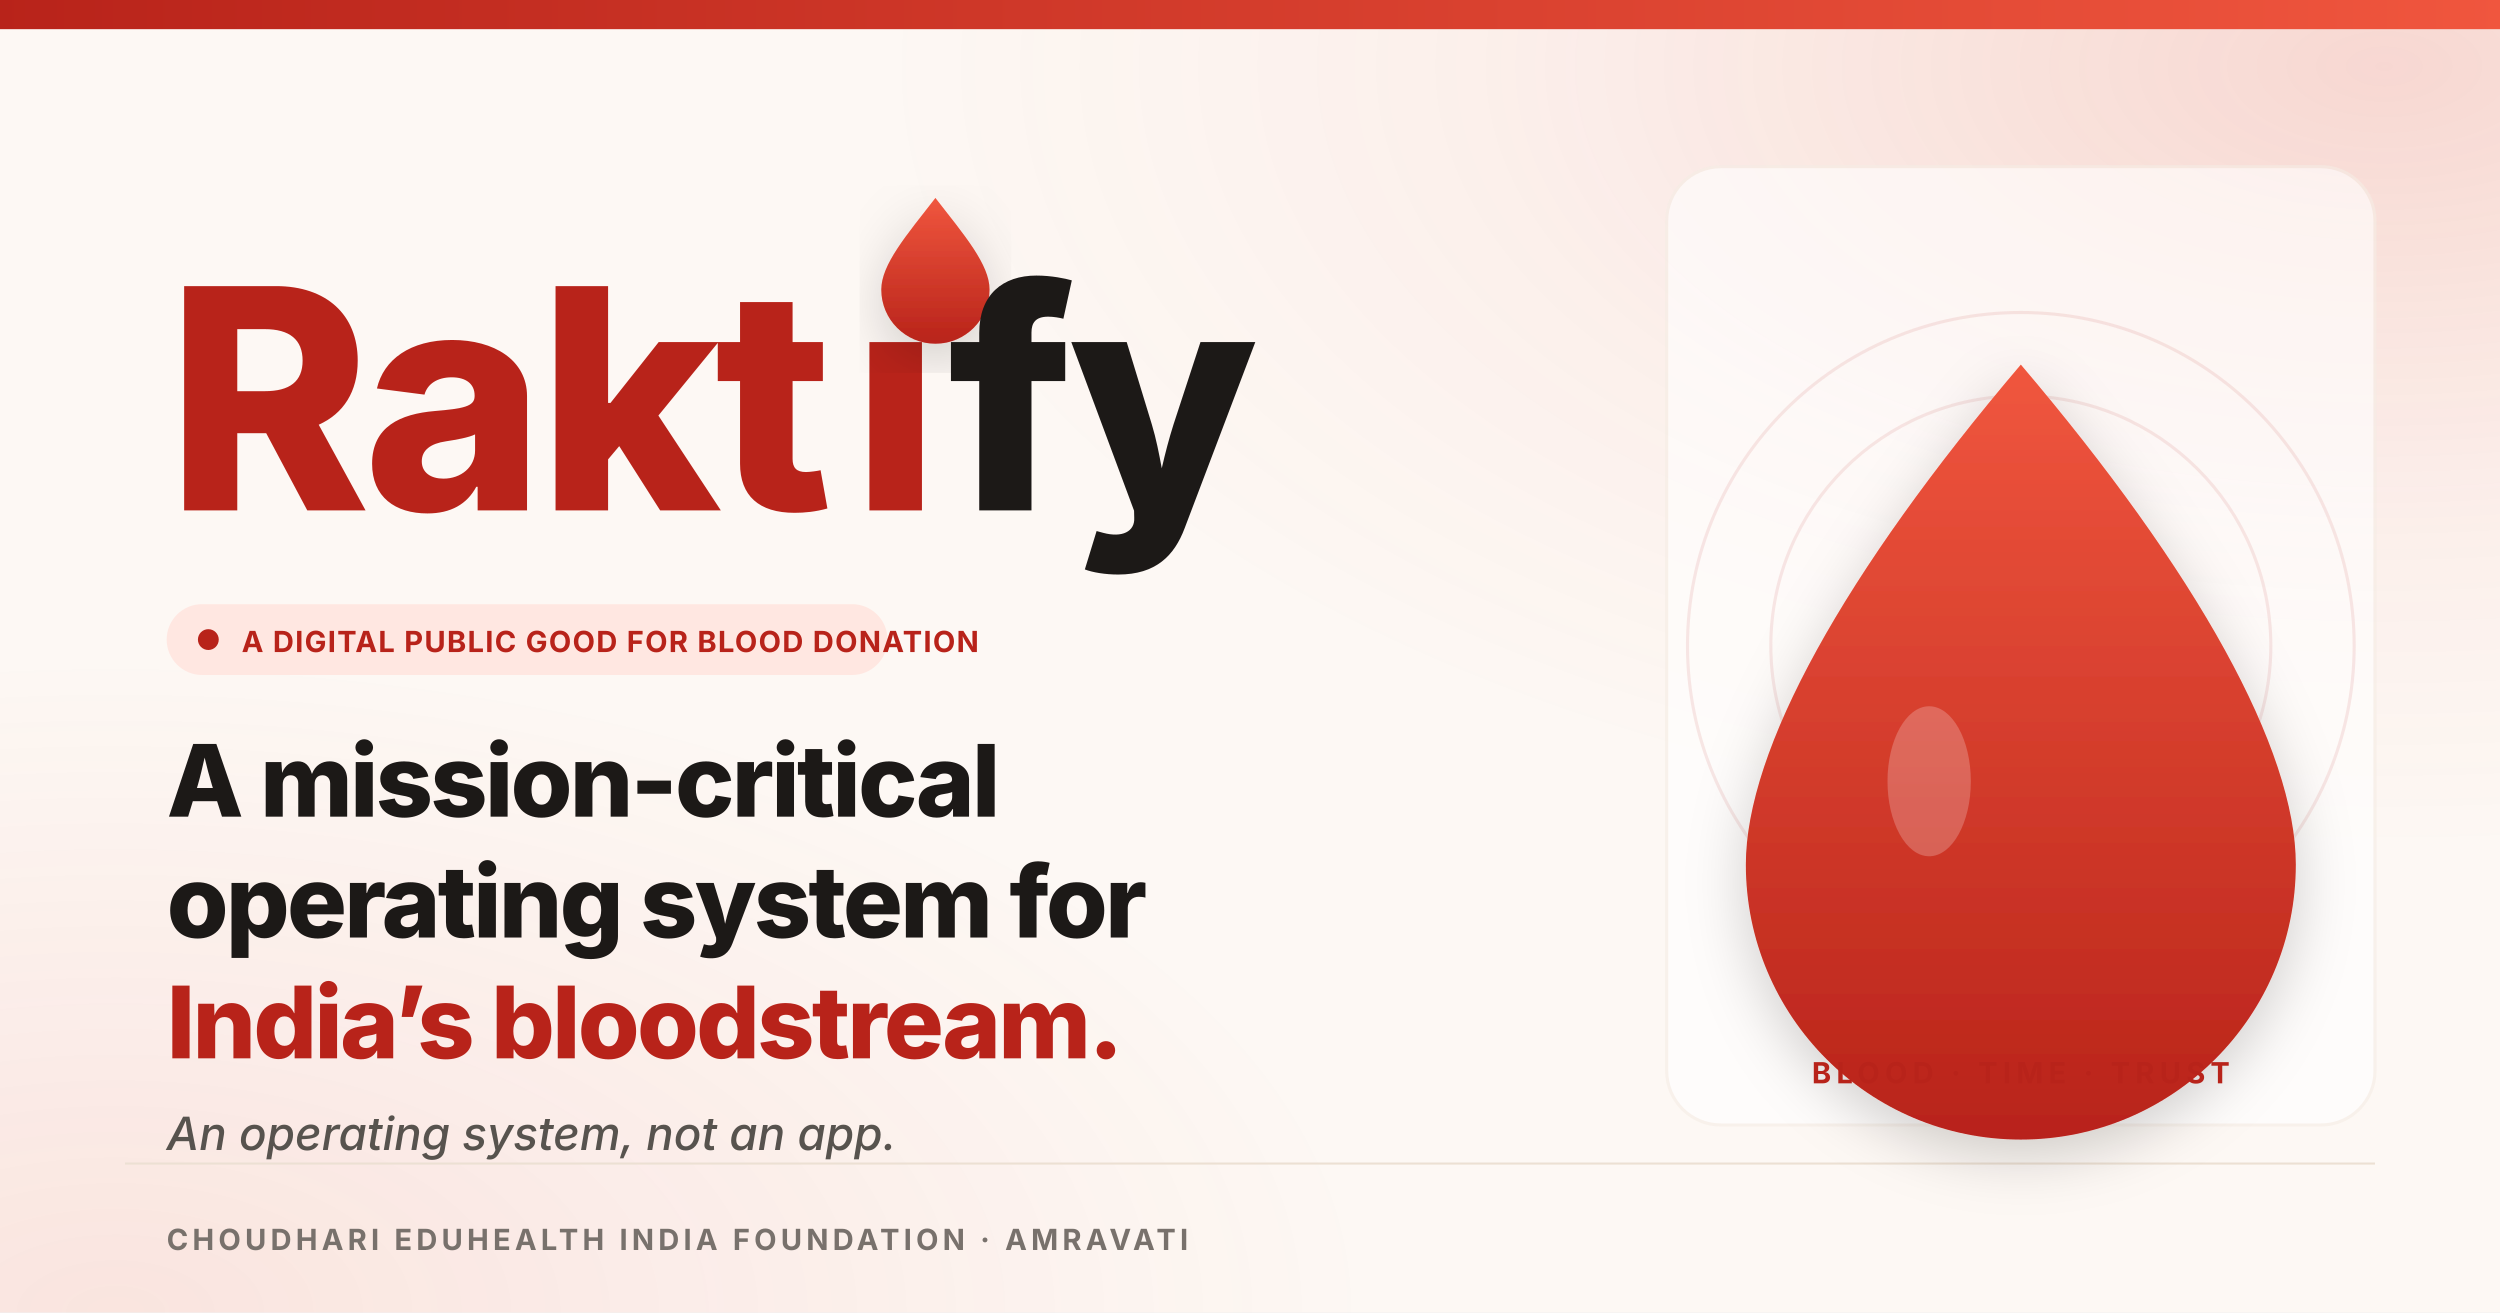
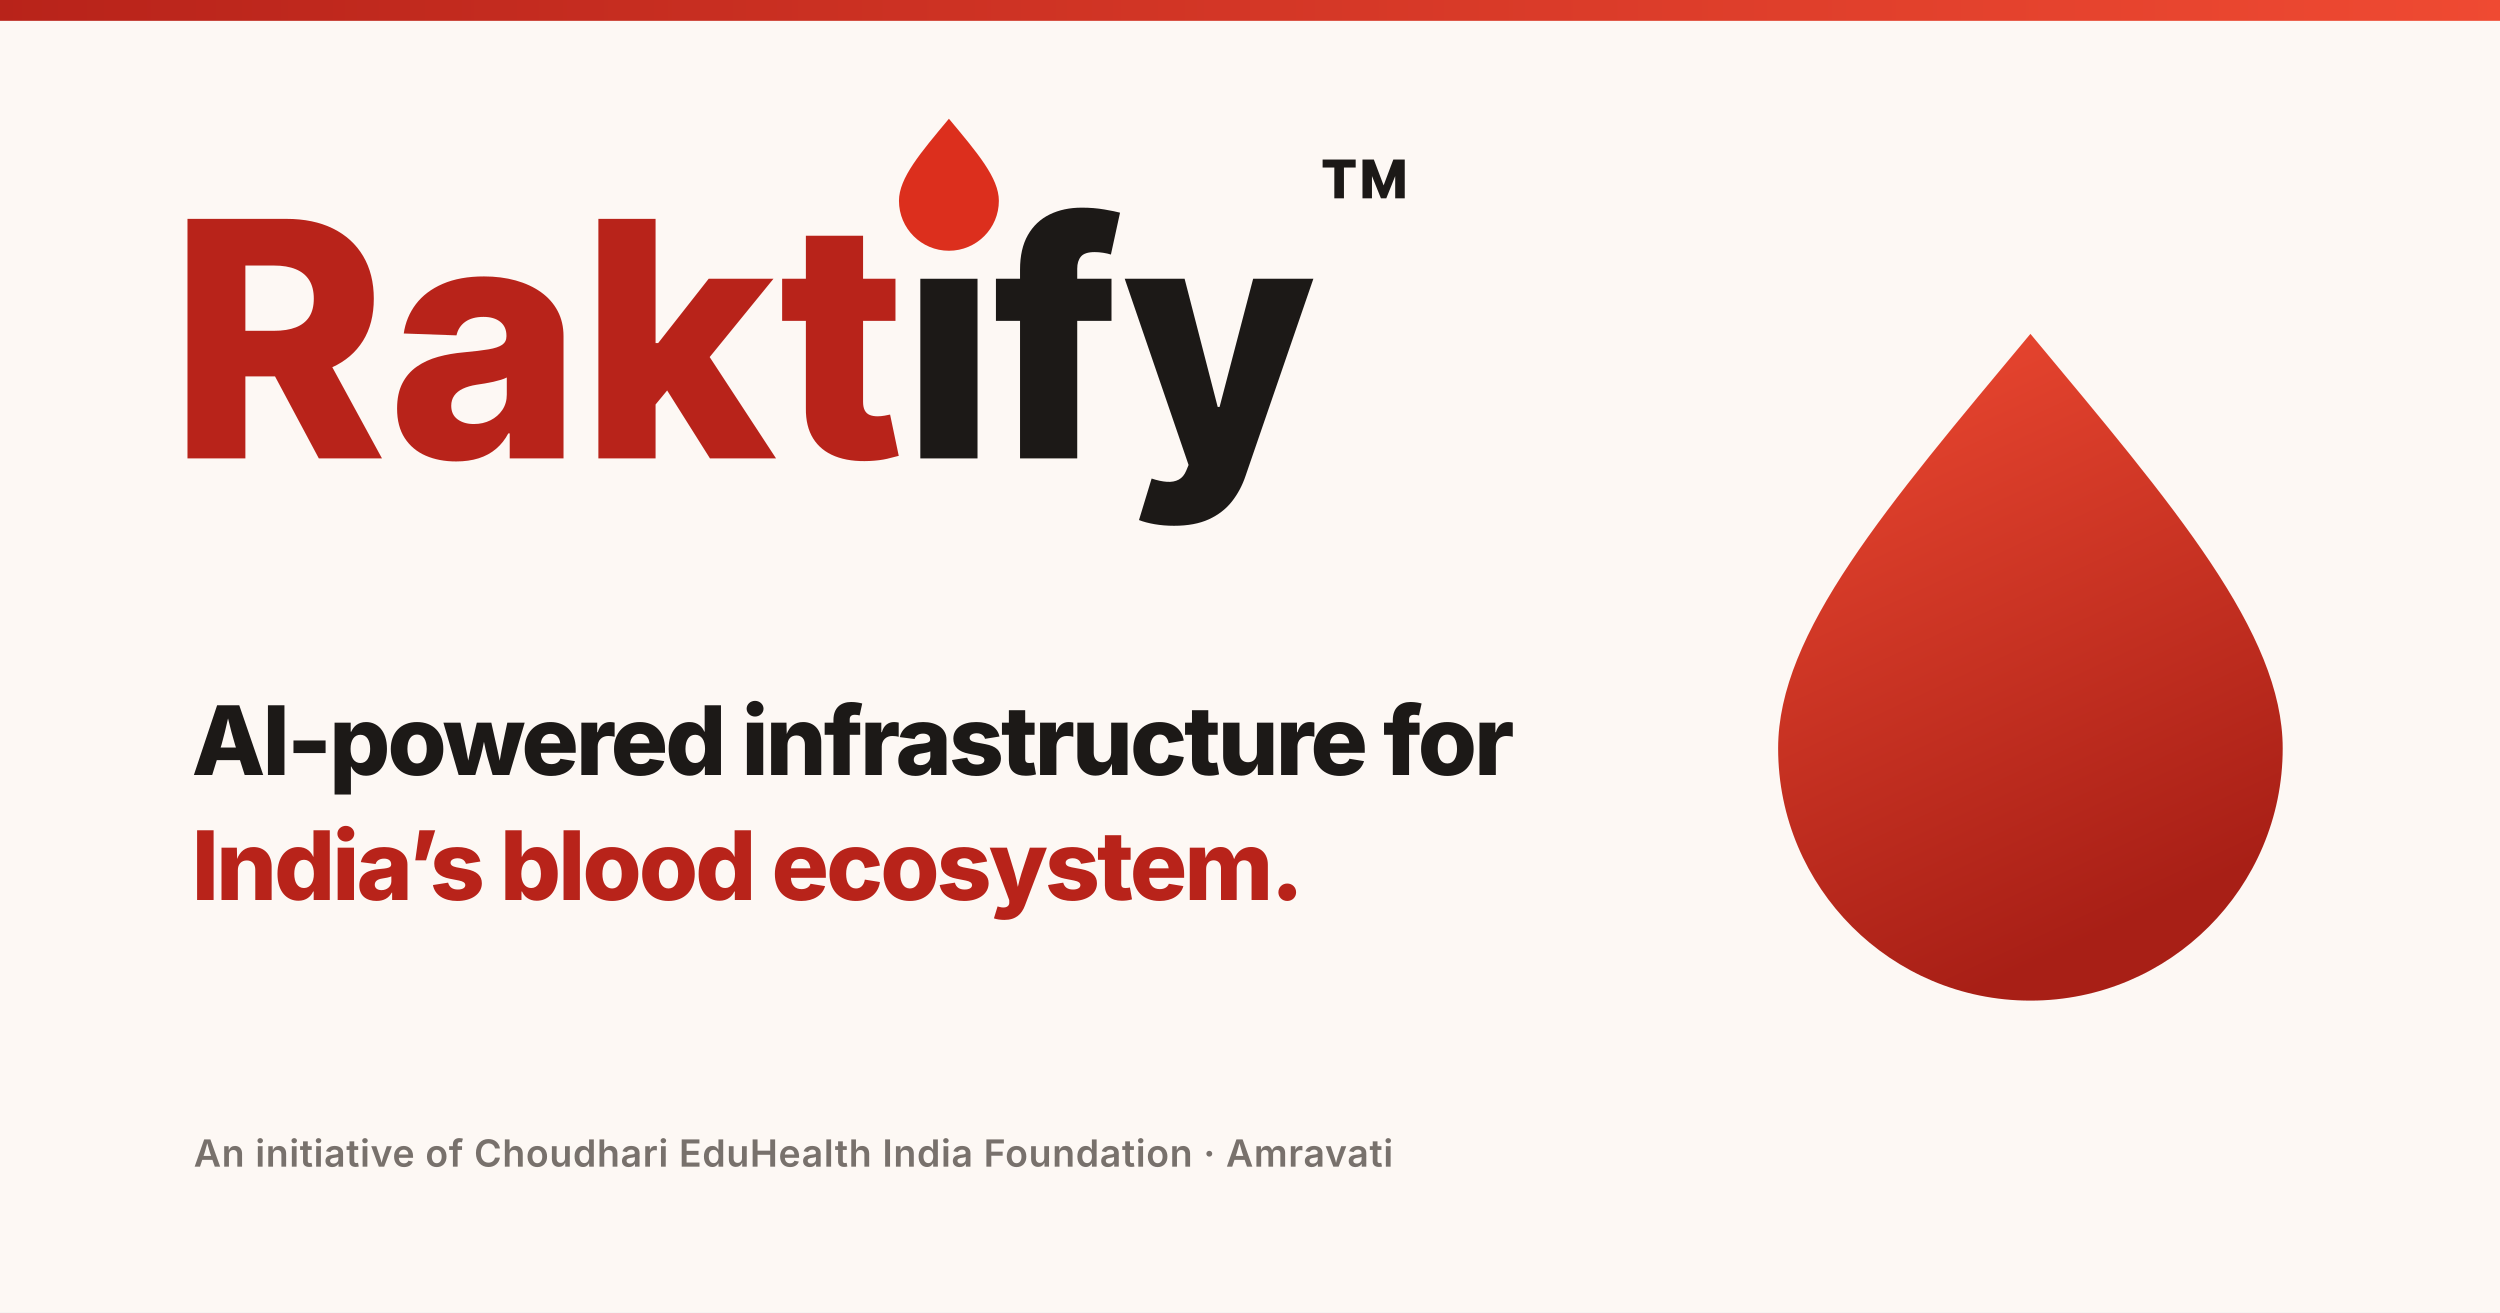
<svg xmlns="http://www.w3.org/2000/svg" viewBox="0 0 1200 630" width="1200" height="630">
  <defs>
-     <radialGradient id="glow1" cx="0.95" cy="0.05" r="0.6">
-       <stop offset="0%" stop-color="#dc2f1d" stop-opacity="0.16" />
-       <stop offset="60%" stop-color="#dc2f1d" stop-opacity="0.04" />
-       <stop offset="100%" stop-color="#dc2f1d" stop-opacity="0" />
-     </radialGradient>
-     <radialGradient id="glow2" cx="0.05" cy="1.0" r="0.5">
-       <stop offset="0%" stop-color="#dc2f1d" stop-opacity="0.10" />
-       <stop offset="100%" stop-color="#dc2f1d" stop-opacity="0" />
-     </radialGradient>
    <linearGradient id="band" x1="0" y1="0" x2="1" y2="0">
      <stop offset="0%" stop-color="#b8231a" />
-       <stop offset="100%" stop-color="#f0563e" />
+       <stop offset="100%" stop-color="#ef4a32" />
    </linearGradient>
-     <linearGradient id="droplet" x1="0" y1="0" x2="0" y2="1">
-       <stop offset="0%" stop-color="#f0563e" />
-       <stop offset="100%" stop-color="#b8231a" />
+     <linearGradient id="drop" x1="0" y1="0" x2="0.35" y2="1">
+       <stop offset="0%" stop-color="#ef4a32" />
+       <stop offset="100%" stop-color="#a81f16" />
    </linearGradient>
-     <filter id="dropshadow" x="-20%" y="-20%" width="140%" height="140%">
-       <feGaussianBlur in="SourceAlpha" stdDeviation="14" />
-       <feOffset dx="0" dy="8" result="offsetblur" />
-       <feComponentTransfer>
-         <feFuncA type="linear" slope="0.18" />
-       </feComponentTransfer>
-       <feMerge>
-         <feMergeNode />
-         <feMergeNode in="SourceGraphic" />
-       </feMerge>
-     </filter>
  </defs>
  <rect width="1200" height="630" fill="#fdf8f4" />
-   <rect width="1200" height="630" fill="url(#glow1)" />
-   <rect width="1200" height="630" fill="url(#glow2)" />
-   <rect x="0" y="0" width="1200" height="14" fill="url(#band)" />
-   <rect x="60" y="558" width="1080" height="1" fill="#ece0d3" />
-   <g font-family="'Inter','Helvetica Neue',Arial,sans-serif" font-weight="800" letter-spacing="-3">
-     <text x="80" y="245" font-size="148" fill="#b8231a">Rakt</text>
-     <text x="409" y="245" font-size="148" fill="#b8231a">ı</text>
-     <g transform="translate(427, 95)" filter="url(#dropshadow)">
-       <path d="M22 0 C 36 18 48 32 48 44 a 26 26 0 0 1 -52 0 C -4 32 8 18 22 0 Z" fill="url(#droplet)" />
+   <rect x="0" y="0" width="1200" height="10" fill="url(#band)" />
+   <g transform="translate(767 117) scale(17.3)">
+     <path d="M12 2.5c4 4.8 7 8.3 7 11.5a7 7 0 0 1-14 0c0-3.2 3-6.7 7-11.5Z" fill="url(#drop)" />
+   </g>
+   <g transform="translate(58.1 -1.3) scale(0.527)">
+     <path d="M113.247 420L60.513 420L60.513 201.818L150.641 201.818Q175.143 201.818 192.988 210.607Q210.832 219.396 220.527 235.749Q230.222 252.102 230.222 274.474Q230.222 297.166 220.314 312.987Q210.406 328.807 192.189 337.063Q173.972 345.320 149.043 345.320L92.047 345.320L92.047 303.771L139.241 303.771Q151.173 303.771 159.217 300.629Q167.260 297.486 171.415 291.040Q175.570 284.595 175.570 274.474Q175.570 264.354 171.415 257.695Q167.260 251.037 159.163 247.681Q151.067 244.325 139.241 244.325L113.247 244.325L113.247 420M126.884 320.284L183.347 320.284L237.679 420L180.151 420L126.884 320.284M305.222 422.770Q289.561 422.770 277.469 417.496Q265.378 412.223 258.400 401.516Q251.422 390.810 251.422 374.616Q251.422 360.980 256.216 351.605Q261.010 342.230 269.426 336.371Q277.842 330.511 288.815 327.475Q299.788 324.439 312.253 323.374Q326.209 322.095 334.732 320.657Q343.254 319.219 347.143 316.502Q351.031 313.786 351.031 308.778L351.031 308.246Q351.031 300.043 345.385 295.568Q339.739 291.094 330.151 291.094Q319.817 291.094 313.531 295.568Q307.246 300.043 305.541 307.926L257.494 306.222Q259.625 291.307 268.521 279.535Q277.416 267.763 293.023 260.998Q308.631 254.233 330.577 254.233Q346.237 254.233 359.447 257.908Q372.658 261.584 382.459 268.562Q392.260 275.540 397.640 285.661Q403.020 295.781 403.020 308.778L403.020 420L354.014 420L354.014 397.202L352.736 397.202Q348.368 405.511 341.603 411.264Q334.838 417.017 325.729 419.893Q316.621 422.770 305.222 422.770M321.308 388.679Q329.724 388.679 336.489 385.270Q343.254 381.861 347.303 375.842Q351.351 369.822 351.351 361.832L351.351 346.278Q349.114 347.450 345.971 348.409Q342.828 349.368 339.099 350.220Q335.371 351.072 331.429 351.712Q327.487 352.351 323.865 352.884Q316.514 354.055 311.347 356.506Q306.180 358.956 303.464 362.844Q300.747 366.733 300.747 372.060Q300.747 380.156 306.553 384.418Q312.359 388.679 321.308 388.679M512.111 340.313L481.749 377.067L481.962 314.957L489.206 314.957L535.229 256.364L594.249 256.364L525.854 340.313L512.111 340.313M486.862 420L434.767 420L434.767 201.818L486.862 201.818L486.862 420M596.592 420L536.401 420L493.574 352.031L527.878 315.064L596.592 420M602.132 256.364L705.364 256.364L705.364 294.716L602.132 294.716L602.132 256.364M623.759 374.297L623.759 217.159L675.854 217.159L675.854 368.544Q675.854 373.338 677.398 376.268Q678.943 379.197 681.926 380.423Q684.909 381.648 689.064 381.648Q692.047 381.648 695.403 381.062Q698.759 380.476 700.463 380.050L708.347 417.656Q704.618 418.722 697.853 420.320Q691.088 421.918 681.713 422.344Q663.389 423.196 650.339 418.029Q637.288 412.862 630.417 401.889Q623.545 390.916 623.759 374.297" fill="#b8231a" />
+     <path d="M780.092 420L727.997 420L727.997 256.364L780.092 256.364" fill="#1c1917" />
+     <path d="M796.866 256.364L902.122 256.364L902.122 294.716L796.866 294.716L796.866 256.364M870.908 420L818.813 420L818.813 248.054Q818.813 229.091 825.950 216.573Q833.088 204.055 845.766 197.823Q858.443 191.591 875.063 191.591Q885.929 191.591 895.570 193.242Q905.212 194.893 909.899 196.172L901.589 234.311Q898.713 233.352 894.612 232.713Q890.510 232.074 886.888 232.074Q877.726 232.074 874.317 236.122Q870.908 240.170 870.908 247.202L870.908 420M959.118 481.364Q949.743 481.364 941.433 479.925Q933.124 478.487 927.158 476.143L938.663 438.324Q946.334 440.881 952.566 441.307Q958.798 441.733 963.326 439.336Q967.854 436.939 970.304 430.866L972.328 425.966L914.161 256.364L968.706 256.364L998.855 373.125L1000.560 373.125L1031.135 256.364L1086 256.364L1024.317 435.661Q1019.842 449.084 1011.692 459.364Q1003.543 469.645 990.705 475.504Q977.868 481.364 959.118 481.364" fill="#1c1917" />
+     <g transform="translate(676.04 94.36) scale(6.5)">
+       <path d="M12 2.5c4 4.8 7 8.3 7 11.5a7 7 0 0 1-14 0c0-3.2 3-6.7 7-11.5Z" fill="#dc2f1d" />
    </g>
-     <text x="455" y="245" font-size="148" fill="#1c1917">fy</text>
+     <text x="1089" y="246" font-family="'Inter','Helvetica Neue',Arial,sans-serif" font-weight="700" font-size="135" fill="#1c1917">™</text>
  </g>
-   <g transform="translate(80, 290)">
-     <rect x="0" y="0" width="346" height="34" rx="17" fill="#ffe7e1" />
-     <circle cx="20" cy="17" r="5" fill="#b8231a" />
-     <text x="36" y="23" font-family="'Inter','Helvetica Neue',Arial,sans-serif" font-size="14" font-weight="700" fill="#b8231a" letter-spacing="0.6">
-       A DIGITAL PUBLIC GOOD FOR BLOOD DONATION
-     </text>
+   <g font-family="'Inter','Helvetica Neue',Arial,sans-serif" font-weight="800" letter-spacing="-1.4">
+     <text x="92" y="372" font-size="46" fill="#1c1917">AI-powered infrastructure for</text>
+     <text x="92" y="432" font-size="46" fill="#b8231a">India’s blood ecosystem.</text>
  </g>
-   <g font-family="'Inter','Helvetica Neue',Arial,sans-serif">
-     <text x="80" y="392" font-size="48" font-weight="800" fill="#1c1917" letter-spacing="-1.3">
-       A mission-critical
-     </text>
-     <text x="80" y="450" font-size="48" font-weight="800" fill="#1c1917" letter-spacing="-1.3">
-       operating system for
-     </text>
-     <text x="80" y="508" font-size="48" font-weight="800" fill="#b8231a" letter-spacing="-1.3">
-       India’s bloodstream.
-     </text>
-   </g>
-   <text x="80" y="552" font-family="'Inter','Helvetica Neue',Arial,sans-serif" font-size="22" font-style="italic" font-weight="500" fill="#57534e">
-     An operating system, not an app.
-   </text>
-   <text x="80" y="600" font-family="'Inter','Helvetica Neue',Arial,sans-serif" font-size="14" font-weight="700" fill="#78716c" letter-spacing="2">
-     CHOUDHARI EDUHEALTH INDIA FOUNDATION  ·  AMRAVATI
-   </text>
-   <rect x="800" y="80" width="340" height="460" rx="26" fill="#ffffff" opacity="0.6" stroke="#f5ece4" stroke-width="1.5" />
-   <g stroke="#b8231a" fill="none" opacity="0.10">
-     <circle cx="970" cy="310" r="160" stroke-width="1.5" />
-     <circle cx="970" cy="310" r="120" stroke-width="1.5" />
-     <circle cx="970" cy="310" r="80" stroke-width="1.5" />
-   </g>
-   <g transform="translate(970, 175)" filter="url(#dropshadow)">
-     <path d="M0 0 C 85 100 132 185 132 240 a 132 132 0 0 1 -264 0 C -132 185 -85 100 0 0 Z" fill="url(#droplet)" />
-     <ellipse cx="-44" cy="200" rx="20" ry="36" fill="#ffffff" opacity="0.22" />
-   </g>
-   <text x="970" y="520" text-anchor="middle" font-family="'Inter','Helvetica Neue',Arial,sans-serif" font-size="14" font-weight="700" letter-spacing="2.5" fill="#b8231a">
-     BLOOD  ·  TIME  ·  TRUST
+   <text x="93" y="560" font-family="'Inter','Helvetica Neue',Arial,sans-serif" font-size="18" font-weight="600" fill="#78716c" letter-spacing="0.3">
+     An initiative of Choudhari EduHealth India Foundation · Amravati
  </text>
</svg>
